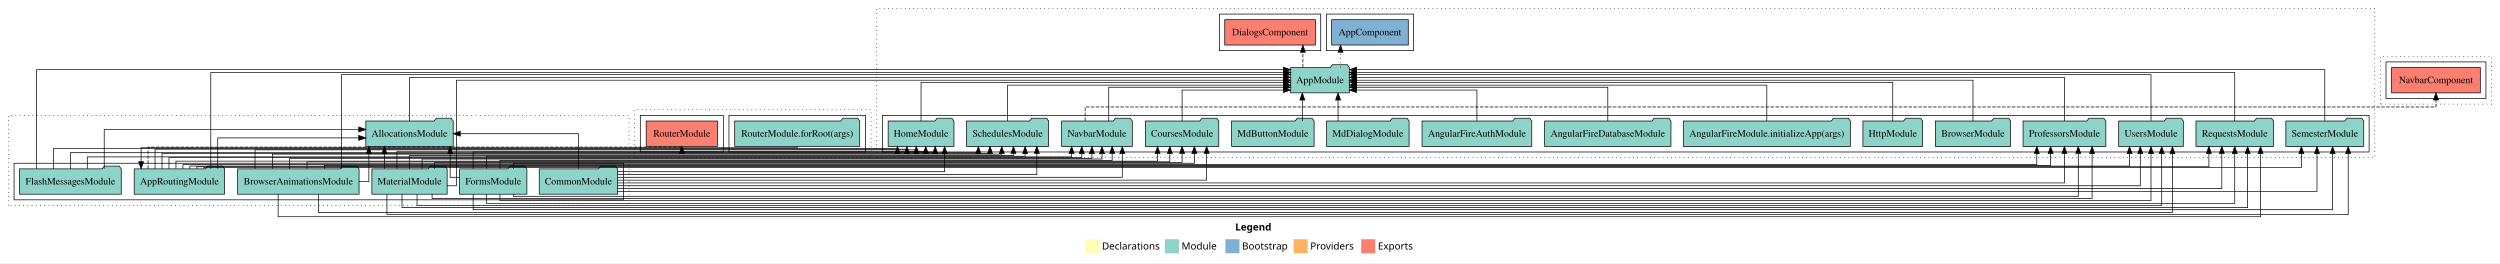
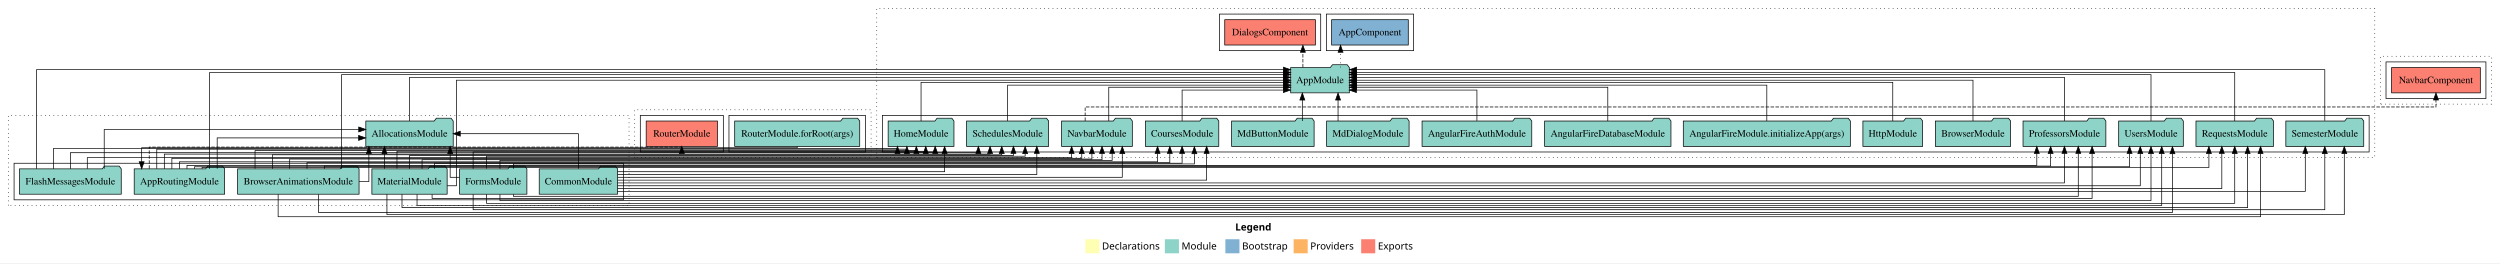
<svg xmlns="http://www.w3.org/2000/svg" width="3553pt" height="374pt" viewBox="0.00 0.00 3553.00 374.00">
  <g id="graph0" class="graph" transform="scale(1 1) rotate(0) translate(4 370)">
    <polygon fill="#ffffff" stroke="transparent" points="-4,4 -4,-370 3549,-370 3549,4 -4,4" />
    <text text-anchor="start" x="1751.509" y="-42.4" font-family="sans-serif" font-weight="bold" font-size="14.00" fill="#000000">Legend</text>
    <polygon fill="#ffffb3" stroke="transparent" points="1538.5,-10 1538.5,-30 1558.5,-30 1558.5,-10 1538.5,-10" />
    <text text-anchor="start" x="1562.129" y="-15.4" font-family="sans-serif" font-size="14.00" fill="#000000">  Declarations</text>
    <polygon fill="#8dd3c7" stroke="transparent" points="1651.5,-10 1651.5,-30 1671.5,-30 1671.5,-10 1651.5,-10" />
    <text text-anchor="start" x="1675.225" y="-15.4" font-family="sans-serif" font-size="14.00" fill="#000000">  Module</text>
    <polygon fill="#80b1d3" stroke="transparent" points="1737.5,-10 1737.5,-30 1757.5,-30 1757.5,-10 1737.5,-10" />
    <text text-anchor="start" x="1761.281" y="-15.4" font-family="sans-serif" font-size="14.00" fill="#000000">  Bootstrap</text>
    <polygon fill="#fdb462" stroke="transparent" points="1834.5,-10 1834.5,-30 1854.5,-30 1854.5,-10 1834.5,-10" />
    <text text-anchor="start" x="1858.173" y="-15.4" font-family="sans-serif" font-size="14.00" fill="#000000">  Providers</text>
    <polygon fill="#fb8072" stroke="transparent" points="1930.5,-10 1930.5,-30 1950.5,-30 1950.5,-10 1930.5,-10" />
    <text text-anchor="start" x="1954.226" y="-15.4" font-family="sans-serif" font-size="14.00" fill="#000000">  Exports</text>
    <g id="clust1" class="cluster">
      <polygon fill="none" stroke="#000000" stroke-dasharray="1,5" points="8,-78 8,-206 890,-206 890,-78 8,-78" />
    </g>
    <g id="clust3" class="cluster">
      <polygon fill="none" stroke="#000000" points="16,-86 16,-138 882,-138 882,-86 16,-86" />
    </g>
    <g id="clust7" class="cluster">
      <polygon fill="none" stroke="#000000" stroke-dasharray="1,5" points="1242,-146 1242,-358 3371,-358 3371,-146 1242,-146" />
    </g>
    <g id="clust9" class="cluster">
      <polygon fill="none" stroke="#000000" points="1250,-154 1250,-206 3363,-206 3363,-154 1250,-154" />
    </g>
    <g id="clust10" class="cluster">
      <polygon fill="none" stroke="#000000" points="1729,-298 1729,-350 1873,-350 1873,-298 1729,-298" />
    </g>
    <g id="clust11" class="cluster">
      <polygon fill="none" stroke="#000000" points="1881,-298 1881,-350 2005,-350 2005,-298 1881,-298" />
    </g>
    <g id="clust13" class="cluster">
      <polygon fill="none" stroke="#000000" stroke-dasharray="1,5" points="898,-146 898,-214 1234,-214 1234,-146 898,-146" />
    </g>
    <g id="clust15" class="cluster">
      <polygon fill="none" stroke="#000000" points="1032,-154 1032,-206 1226,-206 1226,-154 1032,-154" />
    </g>
    <g id="clust16" class="cluster">
      <polygon fill="none" stroke="#000000" points="906,-154 906,-206 1024,-206 1024,-154 906,-154" />
    </g>
    <g id="clust31" class="cluster">
      <polygon fill="none" stroke="#000000" stroke-dasharray="1,5" points="3379,-222 3379,-290 3537,-290 3537,-222 3379,-222" />
    </g>
    <g id="clust34" class="cluster">
      <polygon fill="none" stroke="#000000" points="3387,-230 3387,-282 3529,-282 3529,-230 3387,-230" />
    </g>
    <g id="node1" class="node">
      <polygon fill="#8dd3c7" stroke="#000000" points="873.668,-130 870.668,-134 849.668,-134 846.668,-130 762.332,-130 762.332,-94 873.668,-94 873.668,-130" />
      <text text-anchor="middle" x="818" y="-107.8" font-family="Times,serif" font-size="14.00" fill="#000000">CommonModule</text>
    </g>
    <g id="node7" class="node">
      <polygon fill="#8dd3c7" stroke="#000000" points="640.093,-198 637.093,-202 616.093,-202 613.093,-198 515.907,-198 515.907,-162 640.093,-162 640.093,-198" />
      <text text-anchor="middle" x="578" y="-175.8" font-family="Times,serif" font-size="14.00" fill="#000000">AllocationsModule</text>
    </g>
    <g id="edge1" class="edge">
      <path fill="none" stroke="#000000" d="M818,-130.223C818,-150.365 818,-180 818,-180 818,-180 650.118,-180 650.118,-180" />
      <polygon fill="#000000" stroke="#000000" points="650.118,-176.5 640.118,-180 650.118,-183.5 650.118,-176.5" />
    </g>
    <g id="node15" class="node">
      <polygon fill="#8dd3c7" stroke="#000000" points="3355.363,-198 3352.363,-202 3331.363,-202 3328.363,-198 3244.637,-198 3244.637,-162 3355.363,-162 3355.363,-198" />
      <text text-anchor="middle" x="3300" y="-175.8" font-family="Times,serif" font-size="14.00" fill="#000000">SemesterModule</text>
    </g>
    <g id="edge65" class="edge">
-       <path fill="none" stroke="#000000" d="M873.955,-98C1240.949,-98 3288.914,-98 3288.914,-98 3288.914,-98 3288.914,-151.802 3288.914,-151.802" />
-       <polygon fill="#000000" stroke="#000000" points="3285.414,-151.802 3288.914,-161.802 3292.414,-151.802 3285.414,-151.802" />
+       <path fill="none" stroke="#000000" d="M873.872,-98C1239.194,-98 3272.284,-98 3272.284,-98 3272.284,-98 3272.284,-151.802 3272.284,-151.802" />
+       <polygon fill="#000000" stroke="#000000" points="3268.784,-151.802 3272.284,-161.802 3275.784,-151.802 3268.784,-151.802" />
    </g>
    <g id="node16" class="node">
      <polygon fill="#8dd3c7" stroke="#000000" points="1728.151,-198 1725.151,-202 1704.151,-202 1701.151,-198 1623.849,-198 1623.849,-162 1728.151,-162 1728.151,-198" />
      <text text-anchor="middle" x="1676" y="-175.8" font-family="Times,serif" font-size="14.00" fill="#000000">CoursesModule</text>
    </g>
    <g id="edge31" class="edge">
      <path fill="none" stroke="#000000" d="M873.854,-114C1069.328,-114 1710.884,-114 1710.884,-114 1710.884,-114 1710.884,-151.965 1710.884,-151.965" />
      <polygon fill="#000000" stroke="#000000" points="1707.384,-151.965 1710.884,-161.965 1714.384,-151.965 1707.384,-151.965" />
    </g>
    <g id="node17" class="node">
      <polygon fill="#8dd3c7" stroke="#000000" points="2988.863,-198 2985.863,-202 2964.863,-202 2961.863,-198 2871.137,-198 2871.137,-162 2988.863,-162 2988.863,-198" />
      <text text-anchor="middle" x="2930" y="-175.8" font-family="Times,serif" font-size="14.00" fill="#000000">ProfessorsModule</text>
    </g>
    <g id="edge49" class="edge">
      <path fill="none" stroke="#000000" d="M873.676,-110C1207.566,-110 2930,-110 2930,-110 2930,-110 2930,-151.973 2930,-151.973" />
      <polygon fill="#000000" stroke="#000000" points="2926.5,-151.973 2930,-161.973 2933.5,-151.973 2926.5,-151.973" />
    </g>
    <g id="node18" class="node">
      <polygon fill="#8dd3c7" stroke="#000000" points="1605.246,-198 1602.246,-202 1581.246,-202 1578.246,-198 1504.754,-198 1504.754,-162 1605.246,-162 1605.246,-198" />
      <text text-anchor="middle" x="1555" y="-175.8" font-family="Times,serif" font-size="14.00" fill="#000000">NavbarModule</text>
    </g>
    <g id="edge42" class="edge">
      <path fill="none" stroke="#000000" d="M873.902,-118C1051.459,-118 1590.981,-118 1590.981,-118 1590.981,-118 1590.981,-151.733 1590.981,-151.733" />
      <polygon fill="#000000" stroke="#000000" points="1587.481,-151.733 1590.981,-161.733 1594.481,-151.733 1587.481,-151.733" />
    </g>
    <g id="node19" class="node">
      <polygon fill="#8dd3c7" stroke="#000000" points="1351.762,-198 1348.762,-202 1327.762,-202 1324.762,-198 1258.238,-198 1258.238,-162 1351.762,-162 1351.762,-198" />
      <text text-anchor="middle" x="1305" y="-175.8" font-family="Times,serif" font-size="14.00" fill="#000000">HomeModule</text>
    </g>
    <g id="edge36" class="edge">
      <path fill="none" stroke="#000000" d="M873.701,-126C1007.972,-126 1338.486,-126 1338.486,-126 1338.486,-126 1338.486,-151.718 1338.486,-151.718" />
      <polygon fill="#000000" stroke="#000000" points="1334.986,-151.718 1338.486,-161.718 1341.986,-151.718 1334.986,-151.718" />
    </g>
    <g id="node20" class="node">
      <polygon fill="#8dd3c7" stroke="#000000" points="3098.922,-198 3095.922,-202 3074.922,-202 3071.922,-198 3007.078,-198 3007.078,-162 3098.922,-162 3098.922,-198" />
      <text text-anchor="middle" x="3053" y="-175.8" font-family="Times,serif" font-size="14.00" fill="#000000">UsersModule</text>
    </g>
-     <g id="edge69" class="edge">
+     <g id="edge68" class="edge">
      <path fill="none" stroke="#000000" d="M873.702,-106C1217.641,-106 3037.763,-106 3037.763,-106 3037.763,-106 3037.763,-151.708 3037.763,-151.708" />
      <polygon fill="#000000" stroke="#000000" points="3034.263,-151.708 3037.763,-161.708 3041.263,-151.708 3034.263,-151.708" />
    </g>
    <g id="node21" class="node">
      <polygon fill="#8dd3c7" stroke="#000000" points="3227.095,-198 3224.095,-202 3203.095,-202 3200.095,-198 3116.905,-198 3116.905,-162 3227.095,-162 3227.095,-198" />
      <text text-anchor="middle" x="3172" y="-175.8" font-family="Times,serif" font-size="14.00" fill="#000000">RequestsModule</text>
    </g>
    <g id="edge54" class="edge">
      <path fill="none" stroke="#000000" d="M873.717,-102C1228.165,-102 3153.651,-102 3153.651,-102 3153.651,-102 3153.651,-151.909 3153.651,-151.909" />
      <polygon fill="#000000" stroke="#000000" points="3150.151,-151.909 3153.651,-161.909 3157.151,-151.909 3150.151,-151.909" />
    </g>
    <g id="node22" class="node">
      <polygon fill="#8dd3c7" stroke="#000000" points="1486.312,-198 1483.312,-202 1462.312,-202 1459.312,-198 1369.688,-198 1369.688,-162 1486.312,-162 1486.312,-198" />
      <text text-anchor="middle" x="1428" y="-175.8" font-family="Times,serif" font-size="14.00" fill="#000000">SchedulesModule</text>
    </g>
    <g id="edge59" class="edge">
      <path fill="none" stroke="#000000" d="M873.832,-122C1031.632,-122 1469.54,-122 1469.54,-122 1469.54,-122 1469.54,-151.966 1469.54,-151.966" />
      <polygon fill="#000000" stroke="#000000" points="1466.04,-151.966 1469.54,-161.966 1473.04,-151.966 1466.04,-151.966" />
    </g>
    <g id="node2" class="node">
      <polygon fill="#8dd3c7" stroke="#000000" points="744.829,-130 741.829,-134 720.829,-134 717.829,-130 649.171,-130 649.171,-94 744.829,-94 744.829,-130" />
      <text text-anchor="middle" x="697" y="-107.8" font-family="Times,serif" font-size="14.00" fill="#000000">FormsModule</text>
    </g>
    <g id="edge2" class="edge">
      <path fill="none" stroke="#000000" d="M649.053,-118C641.306,-118 635.766,-118 635.766,-118 635.766,-118 635.766,-151.733 635.766,-151.733" />
      <polygon fill="#000000" stroke="#000000" points="632.266,-151.733 635.766,-161.733 639.266,-151.733 632.266,-151.733" />
    </g>
    <g id="edge66" class="edge">
-       <path fill="none" stroke="#000000" d="M668.402,-93.873C668.402,-83.289 668.402,-72 668.402,-72 668.402,-72 3311.086,-72 3311.086,-72 3311.086,-72 3311.086,-151.679 3311.086,-151.679" />
-       <polygon fill="#000000" stroke="#000000" points="3307.586,-151.679 3311.086,-161.679 3314.586,-151.679 3307.586,-151.679" />
+       <path fill="none" stroke="#000000" d="M668.402,-93.873C668.402,-83.289 668.402,-72 668.402,-72 668.402,-72 3300,-72 3300,-72 3300,-72 3300,-151.679 3300,-151.679" />
+       <polygon fill="#000000" stroke="#000000" points="3296.5,-151.679 3300,-161.679 3303.5,-151.679 3296.5,-151.679" />
    </g>
    <g id="edge32" class="edge">
-       <path fill="none" stroke="#000000" d="M725.598,-130.058C725.598,-134.494 725.598,-138 725.598,-138 725.598,-138 1693.442,-138 1693.442,-138 1693.442,-138 1693.442,-151.945 1693.442,-151.945" />
-       <polygon fill="#000000" stroke="#000000" points="1689.942,-151.944 1693.442,-161.945 1696.942,-151.945 1689.942,-151.944" />
+       <path fill="none" stroke="#000000" d="M725.598,-130.169C725.598,-134.046 725.598,-137 725.598,-137 725.598,-137 1693.442,-137 1693.442,-137 1693.442,-137 1693.442,-151.515 1693.442,-151.515" />
+       <polygon fill="#000000" stroke="#000000" points="1689.942,-151.514 1693.442,-161.515 1696.942,-151.515 1689.942,-151.514" />
    </g>
    <g id="edge50" class="edge">
      <path fill="none" stroke="#000000" d="M725.598,-93.92C725.598,-92.154 725.598,-91 725.598,-91 725.598,-91 2949.644,-91 2949.644,-91 2949.644,-91 2949.644,-151.989 2949.644,-151.989" />
      <polygon fill="#000000" stroke="#000000" points="2946.144,-151.989 2949.644,-161.989 2953.144,-151.99 2946.144,-151.989" />
    </g>
    <g id="edge43" class="edge">
      <path fill="none" stroke="#000000" d="M706.533,-130.143C706.533,-136.461 706.533,-142 706.533,-142 706.533,-142 1576.589,-142 1576.589,-142 1576.589,-142 1576.589,-151.89 1576.589,-151.89" />
      <polygon fill="#000000" stroke="#000000" points="1573.089,-151.89 1576.589,-161.89 1580.089,-151.89 1573.089,-151.89" />
    </g>
    <g id="edge37" class="edge">
      <path fill="none" stroke="#000000" d="M668.402,-130.055C668.402,-141.439 668.402,-154 668.402,-154 668.402,-154 1325.092,-154 1325.092,-154 1325.092,-154 1325.092,-154.794 1325.092,-154.794" />
      <polygon fill="#000000" stroke="#000000" points="1321.592,-151.942 1325.092,-161.942 1328.592,-151.942 1321.592,-151.942" />
    </g>
-     <g id="edge70" class="edge">
+     <g id="edge69" class="edge">
      <path fill="none" stroke="#000000" d="M706.533,-93.841C706.533,-88.957 706.533,-85 706.533,-85 706.533,-85 3053,-85 3053,-85 3053,-85 3053,-151.683 3053,-151.683" />
      <polygon fill="#000000" stroke="#000000" points="3049.5,-151.683 3053,-161.683 3056.5,-151.683 3049.5,-151.683" />
    </g>
    <g id="edge55" class="edge">
      <path fill="none" stroke="#000000" d="M687.467,-93.967C687.467,-87.147 687.467,-81 687.467,-81 687.467,-81 3172,-81 3172,-81 3172,-81 3172,-151.842 3172,-151.842" />
      <polygon fill="#000000" stroke="#000000" points="3168.5,-151.842 3172,-161.842 3175.5,-151.842 3168.5,-151.842" />
    </g>
    <g id="edge60" class="edge">
      <path fill="none" stroke="#000000" d="M687.467,-130.422C687.467,-139.279 687.467,-148 687.467,-148 687.467,-148 1452.924,-148 1452.924,-148 1452.924,-148 1452.924,-151.757 1452.924,-151.757" />
      <polygon fill="#000000" stroke="#000000" points="1449.424,-151.757 1452.924,-161.757 1456.424,-151.757 1449.424,-151.757" />
    </g>
    <g id="node3" class="node">
      <polygon fill="#8dd3c7" stroke="#000000" points="631.471,-130 628.471,-134 607.471,-134 604.471,-130 524.529,-130 524.529,-94 631.471,-94 631.471,-130" />
      <text text-anchor="middle" x="578" y="-107.8" font-family="Times,serif" font-size="14.00" fill="#000000">MaterialModule</text>
    </g>
    <g id="edge3" class="edge">
      <path fill="none" stroke="#000000" d="M542.343,-130.223C542.343,-130.223 542.343,-151.727 542.343,-151.727" />
      <polygon fill="#000000" stroke="#000000" points="538.843,-151.727 542.343,-161.727 545.843,-151.727 538.843,-151.727" />
    </g>
    <g id="edge67" class="edge">
-       <path fill="none" stroke="#000000" d="M545.909,-93.963C545.909,-80.709 545.909,-65 545.909,-65 545.909,-65 3333.259,-65 3333.259,-65 3333.259,-65 3333.259,-151.778 3333.259,-151.778" />
-       <polygon fill="#000000" stroke="#000000" points="3329.759,-151.778 3333.259,-161.778 3336.759,-151.778 3329.759,-151.778" />
+       <path fill="none" stroke="#000000" d="M545.909,-93.963C545.909,-80.709 545.909,-65 545.909,-65 545.909,-65 3327.716,-65 3327.716,-65 3327.716,-65 3327.716,-151.778 3327.716,-151.778" />
+       <polygon fill="#000000" stroke="#000000" points="3324.216,-151.778 3327.716,-161.778 3331.216,-151.778 3324.216,-151.778" />
    </g>
    <g id="edge33" class="edge">
-       <path fill="none" stroke="#000000" d="M613.657,-130.159C613.657,-135.043 613.657,-139 613.657,-139 613.657,-139 1676,-139 1676,-139 1676,-139 1676,-151.898 1676,-151.898" />
-       <polygon fill="#000000" stroke="#000000" points="1672.5,-151.897 1676,-161.898 1679.5,-151.898 1672.5,-151.897" />
+       <path fill="none" stroke="#000000" d="M613.657,-130.058C613.657,-134.494 613.657,-138 613.657,-138 613.657,-138 1676,-138 1676,-138 1676,-138 1676,-151.945 1676,-151.945" />
+       <polygon fill="#000000" stroke="#000000" points="1672.5,-151.944 1676,-161.945 1679.5,-151.945 1672.5,-151.944" />
    </g>
    <g id="edge51" class="edge">
      <path fill="none" stroke="#000000" d="M610.091,-93.81C610.091,-90.462 610.091,-88 610.091,-88 610.091,-88 2969.287,-88 2969.287,-88 2969.287,-88 2969.287,-151.824 2969.287,-151.824" />
      <polygon fill="#000000" stroke="#000000" points="2965.788,-151.824 2969.287,-161.824 2972.788,-151.824 2965.788,-151.824" />
    </g>
    <g id="edge44" class="edge">
-       <path fill="none" stroke="#000000" d="M595.828,-130.243C595.828,-137.43 595.828,-144 595.828,-144 595.828,-144 1562.196,-144 1562.196,-144 1562.196,-144 1562.196,-151.578 1562.196,-151.578" />
-       <polygon fill="#000000" stroke="#000000" points="1558.696,-151.578 1562.196,-161.578 1565.696,-151.578 1558.696,-151.578" />
+       <path fill="none" stroke="#000000" d="M595.828,-130.033C595.828,-136.853 595.828,-143 595.828,-143 595.828,-143 1562.196,-143 1562.196,-143 1562.196,-143 1562.196,-151.934 1562.196,-151.934" />
+       <polygon fill="#000000" stroke="#000000" points="1558.696,-151.934 1562.196,-161.934 1565.696,-151.934 1558.696,-151.934" />
    </g>
    <g id="edge38" class="edge">
      <path fill="none" stroke="#000000" d="M560.172,-130.485C560.172,-142.14 560.172,-155 560.172,-155 560.172,-155 1311.697,-155 1311.697,-155 1311.697,-155 1311.697,-155.683 1311.697,-155.683" />
      <polygon fill="#000000" stroke="#000000" points="1308.197,-151.831 1311.697,-161.831 1315.197,-151.831 1308.197,-151.831" />
    </g>
-     <g id="edge71" class="edge">
+     <g id="edge70" class="edge">
      <path fill="none" stroke="#000000" d="M588.697,-93.806C588.697,-85.722 588.697,-78 588.697,-78 588.697,-78 3068.237,-78 3068.237,-78 3068.237,-78 3068.237,-151.764 3068.237,-151.764" />
      <polygon fill="#000000" stroke="#000000" points="3064.737,-151.764 3068.237,-161.764 3071.737,-151.764 3064.737,-151.764" />
    </g>
    <g id="edge56" class="edge">
      <path fill="none" stroke="#000000" d="M567.303,-93.934C567.303,-84.541 567.303,-75 567.303,-75 567.303,-75 3190.349,-75 3190.349,-75 3190.349,-75 3190.349,-151.71 3190.349,-151.71" />
      <polygon fill="#000000" stroke="#000000" points="3186.849,-151.71 3190.349,-161.71 3193.849,-151.71 3186.849,-151.71" />
    </g>
    <g id="edge61" class="edge">
      <path fill="none" stroke="#000000" d="M578,-130.066C578,-139.459 578,-149 578,-149 578,-149 1436.308,-149 1436.308,-149 1436.308,-149 1436.308,-151.967 1436.308,-151.967" />
      <polygon fill="#000000" stroke="#000000" points="1432.808,-151.967 1436.308,-161.967 1439.808,-151.967 1432.808,-151.967" />
    </g>
    <g id="node23" class="node">
      <polygon fill="#8dd3c7" stroke="#000000" points="1913.657,-274 1910.657,-278 1889.657,-278 1886.657,-274 1830.343,-274 1830.343,-238 1913.657,-238 1913.657,-274" />
      <text text-anchor="middle" x="1872" y="-251.8" font-family="Times,serif" font-size="14.00" fill="#000000">AppModule</text>
    </g>
    <g id="edge13" class="edge">
      <path fill="none" stroke="#000000" d="M631.515,-106C639.268,-106 644.691,-106 644.691,-106 644.691,-106 644.691,-256 644.691,-256 644.691,-256 1820.108,-256 1820.108,-256" />
      <polygon fill="#000000" stroke="#000000" points="1820.108,-259.5 1830.108,-256 1820.108,-252.5 1820.108,-259.5" />
    </g>
    <g id="node4" class="node">
      <polygon fill="#8dd3c7" stroke="#000000" points="506.302,-130 503.302,-134 482.302,-134 479.302,-130 333.698,-130 333.698,-94 506.302,-94 506.302,-130" />
      <text text-anchor="middle" x="420" y="-107.8" font-family="Times,serif" font-size="14.00" fill="#000000">BrowserAnimationsModule</text>
    </g>
    <g id="edge4" class="edge">
      <path fill="none" stroke="#000000" d="M506.297,-112C514.728,-112 520.234,-112 520.234,-112 520.234,-112 520.234,-151.777 520.234,-151.777" />
      <polygon fill="#000000" stroke="#000000" points="516.734,-151.777 520.234,-161.777 523.734,-151.777 516.734,-151.777" />
    </g>
    <g id="edge34" class="edge">
-       <path fill="none" stroke="#000000" d="M432.307,-130.207C432.307,-135.555 432.307,-140 432.307,-140 432.307,-140 1658.558,-140 1658.558,-140 1658.558,-140 1658.558,-151.873 1658.558,-151.873" />
-       <polygon fill="#000000" stroke="#000000" points="1655.058,-151.873 1658.558,-161.873 1662.058,-151.873 1655.058,-151.873" />
+       <path fill="none" stroke="#000000" d="M432.307,-130.159C432.307,-135.043 432.307,-139 432.307,-139 432.307,-139 1658.558,-139 1658.558,-139 1658.558,-139 1658.558,-151.898 1658.558,-151.898" />
+       <polygon fill="#000000" stroke="#000000" points="1655.058,-151.897 1658.558,-161.898 1662.058,-151.898 1655.058,-151.897" />
    </g>
    <g id="edge52" class="edge">
-       <path fill="none" stroke="#000000" d="M456.922,-130.122C456.922,-132.973 456.922,-135 456.922,-135 456.922,-135 2910.356,-135 2910.356,-135 2910.356,-135 2910.356,-151.956 2910.356,-151.956" />
-       <polygon fill="#000000" stroke="#000000" points="2906.856,-151.956 2910.356,-161.956 2913.856,-151.956 2906.856,-151.956" />
+       <path fill="none" stroke="#000000" d="M456.922,-130.168C456.922,-132.448 456.922,-134 456.922,-134 456.922,-134 2910.356,-134 2910.356,-134 2910.356,-134 2910.356,-151.82 2910.356,-151.82" />
+       <polygon fill="#000000" stroke="#000000" points="2906.856,-151.82 2910.356,-161.82 2913.856,-151.82 2906.856,-151.82" />
    </g>
    <g id="edge45" class="edge">
-       <path fill="none" stroke="#000000" d="M407.693,-130.045C407.693,-137.749 407.693,-145 407.693,-145 407.693,-145 1547.804,-145 1547.804,-145 1547.804,-145 1547.804,-151.68 1547.804,-151.68" />
-       <polygon fill="#000000" stroke="#000000" points="1544.304,-151.68 1547.804,-161.68 1551.304,-151.68 1544.304,-151.68" />
+       <path fill="none" stroke="#000000" d="M407.693,-130.243C407.693,-137.43 407.693,-144 407.693,-144 407.693,-144 1547.804,-144 1547.804,-144 1547.804,-144 1547.804,-151.578 1547.804,-151.578" />
+       <polygon fill="#000000" stroke="#000000" points="1544.304,-151.578 1547.804,-161.578 1551.304,-151.578 1544.304,-151.578" />
    </g>
    <g id="edge39" class="edge">
-       <path fill="none" stroke="#000000" d="M358.464,-130.044C358.464,-142.563 358.464,-157 358.464,-157 358.464,-157 1298.303,-157 1298.303,-157 1298.303,-157 1298.303,-157.488 1298.303,-157.488" />
-       <polygon fill="#000000" stroke="#000000" points="1294.803,-151.878 1298.303,-161.878 1301.803,-151.878 1294.803,-151.878" />
-     </g>
-     <g id="edge72" class="edge">
+       <path fill="none" stroke="#000000" d="M358.464,-130.15C358.464,-142.271 358.464,-156 358.464,-156 358.464,-156 1298.303,-156 1298.303,-156 1298.303,-156 1298.303,-156.581 1298.303,-156.581" />
+       <polygon fill="#000000" stroke="#000000" points="1294.803,-151.81 1298.303,-161.81 1301.803,-151.81 1294.803,-151.81" />
+     </g>
+     <g id="edge71" class="edge">
      <path fill="none" stroke="#000000" d="M448.717,-93.85C448.717,-81.729 448.717,-68 448.717,-68 448.717,-68 3083.474,-68 3083.474,-68 3083.474,-68 3083.474,-151.506 3083.474,-151.506" />
      <polygon fill="#000000" stroke="#000000" points="3079.974,-151.505 3083.474,-161.506 3086.974,-151.506 3079.974,-151.505" />
    </g>
    <g id="edge57" class="edge">
      <path fill="none" stroke="#000000" d="M391.283,-93.949C391.283,-79.627 391.283,-62 391.283,-62 391.283,-62 3208.698,-62 3208.698,-62 3208.698,-62 3208.698,-151.821 3208.698,-151.821" />
      <polygon fill="#000000" stroke="#000000" points="3205.199,-151.821 3208.698,-161.821 3212.199,-151.821 3205.199,-151.821" />
    </g>
    <g id="edge62" class="edge">
-       <path fill="none" stroke="#000000" d="M383.078,-130.13C383.078,-140.315 383.078,-151 383.078,-151 383.078,-151 1419.692,-151 1419.692,-151 1419.692,-151 1419.692,-152.08 1419.692,-152.08" />
-       <polygon fill="#000000" stroke="#000000" points="1416.192,-151.798 1419.692,-161.798 1423.192,-151.799 1416.192,-151.798" />
+       <path fill="none" stroke="#000000" d="M383.078,-130.11C383.078,-139.897 383.078,-150 383.078,-150 383.078,-150 1419.692,-150 1419.692,-150 1419.692,-150 1419.692,-151.857 1419.692,-151.857" />
+       <polygon fill="#000000" stroke="#000000" points="1416.192,-151.857 1419.692,-161.857 1423.192,-151.857 1416.192,-151.857" />
    </g>
    <g id="edge14" class="edge">
      <path fill="none" stroke="#000000" d="M481.536,-130.033C481.536,-170.297 481.536,-264 481.536,-264 481.536,-264 1820.007,-264 1820.007,-264" />
      <polygon fill="#000000" stroke="#000000" points="1820.007,-267.5 1830.007,-264 1820.007,-260.5 1820.007,-267.5" />
    </g>
    <g id="node5" class="node">
      <polygon fill="#8dd3c7" stroke="#000000" points="315.274,-130 312.274,-134 291.274,-134 288.274,-130 186.726,-130 186.726,-94 315.274,-94 315.274,-130" />
      <text text-anchor="middle" x="251" y="-107.8" font-family="Times,serif" font-size="14.00" fill="#000000">AppRoutingModule</text>
    </g>
    <g id="edge5" class="edge">
-       <path fill="none" stroke="#000000" d="M305.481,-130.267C305.481,-148.555 305.481,-174 305.481,-174 305.481,-174 505.82,-174 505.82,-174" />
-       <polygon fill="#000000" stroke="#000000" points="505.82,-177.5 515.82,-174 505.82,-170.5 505.82,-177.5" />
-     </g>
-     <g id="edge68" class="edge">
-       <path fill="none" stroke="#000000" d="M285.67,-130.154C285.67,-131.297 285.67,-132 285.67,-132 285.67,-132 3266.741,-132 3266.741,-132 3266.741,-132 3266.741,-151.853 3266.741,-151.853" />
-       <polygon fill="#000000" stroke="#000000" points="3263.241,-151.853 3266.741,-161.853 3270.241,-151.853 3263.241,-151.853" />
+       <path fill="none" stroke="#000000" d="M304.656,-130.267C304.656,-148.555 304.656,-174 304.656,-174 304.656,-174 505.632,-174 505.632,-174" />
+       <polygon fill="#000000" stroke="#000000" points="505.632,-177.5 515.632,-174 505.632,-170.5 505.632,-177.5" />
    </g>
    <g id="edge35" class="edge">
-       <path fill="none" stroke="#000000" d="M246.047,-130.202C246.047,-136.028 246.047,-141 246.047,-141 246.047,-141 1641.116,-141 1641.116,-141 1641.116,-141 1641.116,-151.87 1641.116,-151.87" />
-       <polygon fill="#000000" stroke="#000000" points="1637.617,-151.87 1641.116,-161.87 1644.617,-151.87 1637.617,-151.87" />
+       <path fill="none" stroke="#000000" d="M251,-130.207C251,-135.555 251,-140 251,-140 251,-140 1641.116,-140 1641.116,-140 1641.116,-140 1641.116,-151.873 1641.116,-151.873" />
+       <polygon fill="#000000" stroke="#000000" points="1637.617,-151.873 1641.116,-161.873 1644.617,-151.873 1637.617,-151.873" />
    </g>
    <g id="edge53" class="edge">
-       <path fill="none" stroke="#000000" d="M255.953,-130.19C255.953,-133.538 255.953,-136 255.953,-136 255.953,-136 2890.713,-136 2890.713,-136 2890.713,-136 2890.713,-151.85 2890.713,-151.85" />
-       <polygon fill="#000000" stroke="#000000" points="2887.213,-151.849 2890.713,-161.85 2894.213,-151.85 2887.213,-151.849" />
+       <path fill="none" stroke="#000000" d="M261.731,-130.122C261.731,-132.973 261.731,-135 261.731,-135 261.731,-135 2890.713,-135 2890.713,-135 2890.713,-135 2890.713,-151.956 2890.713,-151.956" />
+       <polygon fill="#000000" stroke="#000000" points="2887.213,-151.956 2890.713,-161.956 2894.213,-151.956 2887.213,-151.956" />
    </g>
    <g id="edge47" class="edge">
-       <path fill="none" stroke="#000000" d="M236.141,-130.194C236.141,-138.278 236.141,-146 236.141,-146 236.141,-146 1533.411,-146 1533.411,-146 1533.411,-146 1533.411,-151.806 1533.411,-151.806" />
-       <polygon fill="#000000" stroke="#000000" points="1529.912,-151.805 1533.411,-161.806 1536.912,-151.806 1529.912,-151.805" />
+       <path fill="none" stroke="#000000" d="M240.269,-130.045C240.269,-137.749 240.269,-145 240.269,-145 240.269,-145 1533.411,-145 1533.411,-145 1533.411,-145 1533.411,-151.68 1533.411,-151.68" />
+       <polygon fill="#000000" stroke="#000000" points="1529.912,-151.68 1533.411,-161.68 1536.912,-151.68 1529.912,-151.68" />
    </g>
    <g id="edge41" class="edge">
-       <path fill="none" stroke="#000000" d="M216.33,-130.18C216.33,-143.038 216.33,-158 216.33,-158 216.33,-158 1284.908,-158 1284.908,-158 1284.908,-158 1284.908,-158.383 1284.908,-158.383" />
+       <path fill="none" stroke="#000000" d="M218.806,-130.18C218.806,-143.038 218.806,-158 218.806,-158 218.806,-158 1284.908,-158 1284.908,-158 1284.908,-158 1284.908,-158.383 1284.908,-158.383" />
      <polygon fill="#000000" stroke="#000000" points="1281.409,-151.832 1284.908,-161.832 1288.409,-151.832 1281.409,-151.832" />
    </g>
-     <g id="edge73" class="edge">
-       <path fill="none" stroke="#000000" d="M265.859,-130.168C265.859,-132.448 265.859,-134 265.859,-134 265.859,-134 3022.526,-134 3022.526,-134 3022.526,-134 3022.526,-151.82 3022.526,-151.82" />
-       <polygon fill="#000000" stroke="#000000" points="3019.026,-151.82 3022.526,-161.82 3026.026,-151.82 3019.026,-151.82" />
+     <g id="edge72" class="edge">
+       <path fill="none" stroke="#000000" d="M272.462,-130.08C272.462,-131.846 272.462,-133 272.462,-133 272.462,-133 3022.526,-133 3022.526,-133 3022.526,-133 3022.526,-151.963 3022.526,-151.963" />
+       <polygon fill="#000000" stroke="#000000" points="3019.026,-151.963 3022.526,-161.963 3026.026,-151.963 3019.026,-151.963" />
    </g>
    <g id="edge58" class="edge">
-       <path fill="none" stroke="#000000" d="M275.764,-130.08C275.764,-131.846 275.764,-133 275.764,-133 275.764,-133 3135.302,-133 3135.302,-133 3135.302,-133 3135.302,-151.963 3135.302,-151.963" />
-       <polygon fill="#000000" stroke="#000000" points="3131.802,-151.963 3135.302,-161.963 3138.802,-151.963 3131.802,-151.963" />
+       <path fill="none" stroke="#000000" d="M283.193,-130.154C283.193,-131.297 283.193,-132 283.193,-132 283.193,-132 3135.302,-132 3135.302,-132 3135.302,-132 3135.302,-151.853 3135.302,-151.853" />
+       <polygon fill="#000000" stroke="#000000" points="3131.802,-151.853 3135.302,-161.853 3138.802,-151.853 3131.802,-151.853" />
    </g>
    <g id="edge63" class="edge">
-       <path fill="none" stroke="#000000" d="M226.236,-130.127C226.236,-140.711 226.236,-152 226.236,-152 226.236,-152 1403.076,-152 1403.076,-152 1403.076,-152 1403.076,-152.979 1403.076,-152.979" />
-       <polygon fill="#000000" stroke="#000000" points="1399.576,-151.793 1403.076,-161.793 1406.576,-151.793 1399.576,-151.793" />
+       <path fill="none" stroke="#000000" d="M229.538,-130.13C229.538,-140.315 229.538,-151 229.538,-151 229.538,-151 1403.076,-151 1403.076,-151 1403.076,-151 1403.076,-152.08 1403.076,-152.08" />
+       <polygon fill="#000000" stroke="#000000" points="1399.576,-151.798 1403.076,-161.798 1406.576,-151.799 1399.576,-151.798" />
    </g>
    <g id="edge9" class="edge">
-       <path fill="none" stroke="#000000" d="M295.576,-130.084C295.576,-170.971 295.576,-267 295.576,-267 295.576,-267 1820.241,-267 1820.241,-267" />
-       <polygon fill="#000000" stroke="#000000" points="1820.241,-270.5 1830.241,-267 1820.241,-263.5 1820.241,-270.5" />
+       <path fill="none" stroke="#000000" d="M293.925,-130.084C293.925,-170.971 293.925,-267 293.925,-267 293.925,-267 1820.197,-267 1820.197,-267" />
+       <polygon fill="#000000" stroke="#000000" points="1820.197,-270.5 1830.197,-267 1820.197,-263.5 1820.197,-270.5" />
    </g>
    <g id="node27" class="node">
      <polygon fill="#fb8072" stroke="#000000" points="1015.652,-198 914.348,-198 914.348,-162 1015.652,-162 1015.652,-198" />
      <text text-anchor="middle" x="965" y="-175.8" font-family="Times,serif" font-size="14.00" fill="#000000">RouterModule </text>
    </g>
    <g id="edge30" class="edge">
-       <path fill="none" stroke="#000000" stroke-dasharray="5,2" d="M206.424,-130.246C206.424,-144.177 206.424,-161 206.424,-161 206.424,-161 965,-161 965,-161 965,-161 965,-161.082 965,-161.082" />
+       <path fill="none" stroke="#000000" stroke-dasharray="5,2" d="M208.075,-130.246C208.075,-144.177 208.075,-161 208.075,-161 208.075,-161 965,-161 965,-161 965,-161 965,-161.082 965,-161.082" />
      <polygon fill="#000000" stroke="#000000" points="961.501,-151.816 965,-161.816 968.501,-151.817 961.501,-151.816" />
    </g>
    <g id="node6" class="node">
      <polygon fill="#8dd3c7" stroke="#000000" points="168.305,-130 165.305,-134 144.305,-134 141.305,-130 23.695,-130 23.695,-94 168.305,-94 168.305,-130" />
      <text text-anchor="middle" x="96" y="-107.8" font-family="Times,serif" font-size="14.00" fill="#000000">FlashMessagesModule</text>
    </g>
    <g id="edge6" class="edge">
      <path fill="none" stroke="#000000" d="M144.101,-130.292C144.101,-152.206 144.101,-186 144.101,-186 144.101,-186 505.833,-186 505.833,-186" />
      <polygon fill="#000000" stroke="#000000" points="505.833,-189.5 515.833,-186 505.833,-182.5 505.833,-189.5" />
    </g>
    <g id="edge46" class="edge">
-       <path fill="none" stroke="#000000" d="M120.051,-130.32C120.051,-138.788 120.051,-147 120.051,-147 120.051,-147 1519.019,-147 1519.019,-147 1519.019,-147 1519.019,-151.955 1519.019,-151.955" />
-       <polygon fill="#000000" stroke="#000000" points="1515.519,-151.955 1519.019,-161.955 1522.519,-151.955 1515.519,-151.955" />
+       <path fill="none" stroke="#000000" d="M120.051,-130.194C120.051,-138.278 120.051,-146 120.051,-146 120.051,-146 1519.019,-146 1519.019,-146 1519.019,-146 1519.019,-151.806 1519.019,-151.806" />
+       <polygon fill="#000000" stroke="#000000" points="1515.519,-151.805 1519.019,-161.806 1522.519,-151.806 1515.519,-151.805" />
    </g>
    <g id="edge40" class="edge">
      <path fill="none" stroke="#000000" d="M71.949,-130.037C71.949,-143.291 71.949,-159 71.949,-159 71.949,-159 1271.514,-159 1271.514,-159 1271.514,-159 1271.514,-159.292 1271.514,-159.292" />
      <polygon fill="#000000" stroke="#000000" points="1268.014,-151.92 1271.514,-161.92 1275.014,-151.92 1268.014,-151.92" />
    </g>
    <g id="edge64" class="edge">
      <path fill="none" stroke="#000000" d="M96,-130.102C96,-141.086 96,-153 96,-153 96,-153 1386.46,-153 1386.46,-153 1386.46,-153 1386.46,-153.884 1386.46,-153.884" />
      <polygon fill="#000000" stroke="#000000" points="1382.96,-151.841 1386.46,-161.841 1389.96,-151.841 1382.96,-151.841" />
    </g>
    <g id="edge12" class="edge">
      <path fill="none" stroke="#000000" d="M47.898,-130.239C47.898,-172.004 47.898,-271 47.898,-271 47.898,-271 1820.036,-271 1820.036,-271" />
      <polygon fill="#000000" stroke="#000000" points="1820.036,-274.5 1830.036,-271 1820.036,-267.5 1820.036,-274.5" />
    </g>
    <g id="edge18" class="edge">
      <path fill="none" stroke="#000000" d="M578,-198.153C578,-221.757 578,-260 578,-260 578,-260 1820.048,-260 1820.048,-260" />
      <polygon fill="#000000" stroke="#000000" points="1820.048,-263.5 1830.048,-260 1820.048,-256.5 1820.048,-263.5" />
    </g>
    <g id="node8" class="node">
      <polygon fill="#8dd3c7" stroke="#000000" points="2853.473,-198 2850.473,-202 2829.473,-202 2826.473,-198 2746.527,-198 2746.527,-162 2853.473,-162 2853.473,-198" />
      <text text-anchor="middle" x="2800" y="-175.8" font-family="Times,serif" font-size="14.00" fill="#000000">BrowserModule</text>
    </g>
    <g id="edge7" class="edge">
      <path fill="none" stroke="#000000" d="M2800,-198.011C2800,-220.485 2800,-256 2800,-256 2800,-256 1923.677,-256 1923.677,-256" />
      <polygon fill="#000000" stroke="#000000" points="1923.677,-252.5 1913.677,-256 1923.677,-259.5 1923.677,-252.5" />
    </g>
    <g id="node9" class="node">
      <polygon fill="#8dd3c7" stroke="#000000" points="2728.439,-198 2725.439,-202 2704.439,-202 2701.439,-198 2643.561,-198 2643.561,-162 2728.439,-162 2728.439,-198" />
      <text text-anchor="middle" x="2686" y="-175.8" font-family="Times,serif" font-size="14.00" fill="#000000">HttpModule</text>
    </g>
    <g id="edge8" class="edge">
      <path fill="none" stroke="#000000" d="M2686,-198.045C2686,-219.662 2686,-253 2686,-253 2686,-253 1923.767,-253 1923.767,-253" />
      <polygon fill="#000000" stroke="#000000" points="1923.767,-249.5 1913.767,-253 1923.767,-256.5 1923.767,-249.5" />
    </g>
    <g id="node10" class="node">
      <polygon fill="#8dd3c7" stroke="#000000" points="2625.706,-198 2622.706,-202 2601.706,-202 2598.706,-198 2388.294,-198 2388.294,-162 2625.706,-162 2625.706,-198" />
      <text text-anchor="middle" x="2507" y="-175.8" font-family="Times,serif" font-size="14.00" fill="#000000">AngularFireModule.initializeApp(args)</text>
    </g>
    <g id="edge10" class="edge">
      <path fill="none" stroke="#000000" d="M2507,-198.129C2507,-218.572 2507,-249 2507,-249 2507,-249 1923.664,-249 1923.664,-249" />
      <polygon fill="#000000" stroke="#000000" points="1923.664,-245.5 1913.664,-249 1923.664,-252.5 1923.664,-245.5" />
    </g>
    <g id="node11" class="node">
      <polygon fill="#8dd3c7" stroke="#000000" points="2370.771,-198 2367.771,-202 2346.771,-202 2343.771,-198 2191.229,-198 2191.229,-162 2370.771,-162 2370.771,-198" />
      <text text-anchor="middle" x="2281" y="-175.8" font-family="Times,serif" font-size="14.00" fill="#000000">AngularFireDatabaseModule</text>
    </g>
    <g id="edge11" class="edge">
      <path fill="none" stroke="#000000" d="M2281,-198.035C2281,-217.576 2281,-246 2281,-246 2281,-246 1923.848,-246 1923.848,-246" />
      <polygon fill="#000000" stroke="#000000" points="1923.848,-242.5 1913.848,-246 1923.848,-249.5 1923.848,-242.5" />
    </g>
    <g id="node12" class="node">
      <polygon fill="#8dd3c7" stroke="#000000" points="2172.968,-198 2169.968,-202 2148.968,-202 2145.968,-198 2017.032,-198 2017.032,-162 2172.968,-162 2172.968,-198" />
      <text text-anchor="middle" x="2095" y="-175.8" font-family="Times,serif" font-size="14.00" fill="#000000">AngularFireAuthModule</text>
    </g>
    <g id="edge15" class="edge">
      <path fill="none" stroke="#000000" d="M2095,-198.267C2095,-216.555 2095,-242 2095,-242 2095,-242 1923.683,-242 1923.683,-242" />
      <polygon fill="#000000" stroke="#000000" points="1923.683,-238.5 1913.683,-242 1923.683,-245.5 1923.683,-238.5" />
    </g>
    <g id="node13" class="node">
      <polygon fill="#8dd3c7" stroke="#000000" points="1998.597,-198 1995.597,-202 1974.597,-202 1971.597,-198 1881.403,-198 1881.403,-162 1998.597,-162 1998.597,-198" />
      <text text-anchor="middle" x="1940" y="-175.8" font-family="Times,serif" font-size="14.00" fill="#000000">MdDialogModule</text>
    </g>
    <g id="edge16" class="edge">
      <path fill="none" stroke="#000000" d="M1897.64,-198.011C1897.64,-198.011 1897.64,-227.855 1897.64,-227.855" />
      <polygon fill="#000000" stroke="#000000" points="1894.14,-227.855 1897.64,-237.855 1901.14,-227.855 1894.14,-227.855" />
    </g>
    <g id="node14" class="node">
      <polygon fill="#8dd3c7" stroke="#000000" points="1863.612,-198 1860.612,-202 1839.612,-202 1836.612,-198 1746.388,-198 1746.388,-162 1863.612,-162 1863.612,-198" />
      <text text-anchor="middle" x="1805" y="-175.8" font-family="Times,serif" font-size="14.00" fill="#000000">MdButtonModule</text>
    </g>
    <g id="edge17" class="edge">
      <path fill="none" stroke="#000000" d="M1846.864,-198.011C1846.864,-198.011 1846.864,-227.855 1846.864,-227.855" />
      <polygon fill="#000000" stroke="#000000" points="1843.364,-227.855 1846.864,-237.855 1850.364,-227.855 1843.364,-227.855" />
    </g>
    <g id="edge19" class="edge">
      <path fill="none" stroke="#000000" d="M3300,-198.415C3300,-225.006 3300,-271 3300,-271 3300,-271 1923.964,-271 1923.964,-271" />
      <polygon fill="#000000" stroke="#000000" points="1923.964,-267.5 1913.964,-271 1923.964,-274.5 1923.964,-267.5" />
    </g>
    <g id="edge20" class="edge">
      <path fill="none" stroke="#000000" d="M1676,-198.267C1676,-216.555 1676,-242 1676,-242 1676,-242 1819.953,-242 1819.953,-242" />
      <polygon fill="#000000" stroke="#000000" points="1819.953,-245.5 1829.953,-242 1819.953,-238.5 1819.953,-245.5" />
    </g>
    <g id="edge21" class="edge">
      <path fill="none" stroke="#000000" d="M2930,-198.153C2930,-221.757 2930,-260 2930,-260 2930,-260 1923.801,-260 1923.801,-260" />
      <polygon fill="#000000" stroke="#000000" points="1923.801,-256.5 1913.801,-260 1923.801,-263.5 1923.801,-256.5" />
    </g>
    <g id="edge22" class="edge">
      <path fill="none" stroke="#000000" d="M1571.791,-198.035C1571.791,-217.576 1571.791,-246 1571.791,-246 1571.791,-246 1820.257,-246 1820.257,-246" />
      <polygon fill="#000000" stroke="#000000" points="1820.257,-249.5 1830.257,-246 1820.257,-242.5 1820.257,-249.5" />
    </g>
    <g id="node28" class="node">
      <polygon fill="#fb8072" stroke="#000000" points="3521.029,-274 3394.971,-274 3394.971,-238 3521.029,-238 3521.029,-274" />
      <text text-anchor="middle" x="3458" y="-251.8" font-family="Times,serif" font-size="14.00" fill="#000000">NavbarComponent </text>
    </g>
    <g id="edge48" class="edge">
      <path fill="none" stroke="#000000" stroke-dasharray="5,2" d="M1538.209,-198.11C1538.209,-207.897 1538.209,-218 1538.209,-218 1538.209,-218 3458,-218 3458,-218 3458,-218 3458,-227.89 3458,-227.89" />
      <polygon fill="#000000" stroke="#000000" points="3454.5,-227.89 3458,-237.89 3461.5,-227.89 3454.5,-227.89" />
    </g>
    <g id="edge23" class="edge">
      <path fill="none" stroke="#000000" d="M1305,-198.045C1305,-219.662 1305,-253 1305,-253 1305,-253 1820.307,-253 1820.307,-253" />
      <polygon fill="#000000" stroke="#000000" points="1820.307,-256.5 1830.307,-253 1820.307,-249.5 1820.307,-256.5" />
    </g>
    <g id="edge24" class="edge">
      <path fill="none" stroke="#000000" d="M3053,-198.227C3053,-222.932 3053,-264 3053,-264 3053,-264 1923.686,-264 1923.686,-264" />
      <polygon fill="#000000" stroke="#000000" points="1923.686,-260.5 1913.686,-264 1923.686,-267.5 1923.686,-260.5" />
    </g>
    <g id="edge25" class="edge">
      <path fill="none" stroke="#000000" d="M3172,-198.026C3172,-223.509 3172,-267 3172,-267 3172,-267 1923.781,-267 1923.781,-267" />
      <polygon fill="#000000" stroke="#000000" points="1923.781,-263.5 1913.781,-267 1923.781,-270.5 1923.781,-263.5" />
    </g>
    <g id="edge26" class="edge">
      <path fill="none" stroke="#000000" d="M1428,-198.129C1428,-218.572 1428,-249 1428,-249 1428,-249 1820.23,-249 1820.23,-249" />
      <polygon fill="#000000" stroke="#000000" points="1820.23,-252.5 1830.23,-249 1820.229,-245.5 1820.23,-252.5" />
    </g>
    <g id="node24" class="node">
      <polygon fill="#fb8072" stroke="#000000" points="1865.38,-342 1736.62,-342 1736.62,-306 1865.38,-306 1865.38,-342" />
      <text text-anchor="middle" x="1801" y="-319.8" font-family="Times,serif" font-size="14.00" fill="#000000">DialogsComponent </text>
    </g>
    <g id="edge27" class="edge">
      <path fill="none" stroke="#000000" stroke-dasharray="5,2" d="M1847.681,-274.223C1847.681,-274.223 1847.681,-295.727 1847.681,-295.727" />
      <polygon fill="#000000" stroke="#000000" points="1844.181,-295.727 1847.681,-305.727 1851.181,-295.727 1844.181,-295.727" />
    </g>
    <g id="node25" class="node">
      <polygon fill="#80b1d3" stroke="#000000" points="1997.439,-342 1888.561,-342 1888.561,-306 1997.439,-306 1997.439,-342" />
      <text text-anchor="middle" x="1943" y="-319.8" font-family="Times,serif" font-size="14.00" fill="#000000">AppComponent </text>
    </g>
    <g id="edge28" class="edge">
      <path fill="none" stroke="#000000" stroke-dasharray="1,5" d="M1901.179,-274.223C1901.179,-274.223 1901.179,-295.727 1901.179,-295.727" />
      <polygon fill="#000000" stroke="#000000" points="1897.679,-295.727 1901.179,-305.727 1904.679,-295.727 1897.679,-295.727" />
    </g>
    <g id="node26" class="node">
      <polygon fill="#8dd3c7" stroke="#000000" points="1217.842,-198 1214.842,-202 1193.842,-202 1190.842,-198 1040.158,-198 1040.158,-162 1217.842,-162 1217.842,-198" />
      <text text-anchor="middle" x="1129" y="-175.8" font-family="Times,serif" font-size="14.00" fill="#000000">RouterModule.forRoot(args)</text>
    </g>
    <g id="edge29" class="edge">
-       <path fill="none" stroke="#000000" d="M1129,-161.846C1129,-160.703 1129,-160 1129,-160 1129,-160 196.519,-160 196.519,-160 196.519,-160 196.519,-140.147 196.519,-140.147" />
-       <polygon fill="#000000" stroke="#000000" points="200.019,-140.147 196.519,-130.147 193.019,-140.147 200.019,-140.147" />
+       <path fill="none" stroke="#000000" d="M1129,-161.846C1129,-160.703 1129,-160 1129,-160 1129,-160 197.344,-160 197.344,-160 197.344,-160 197.344,-140.147 197.344,-140.147" />
+       <polygon fill="#000000" stroke="#000000" points="200.844,-140.147 197.344,-130.147 193.844,-140.147 200.844,-140.147" />
    </g>
  </g>
</svg>
